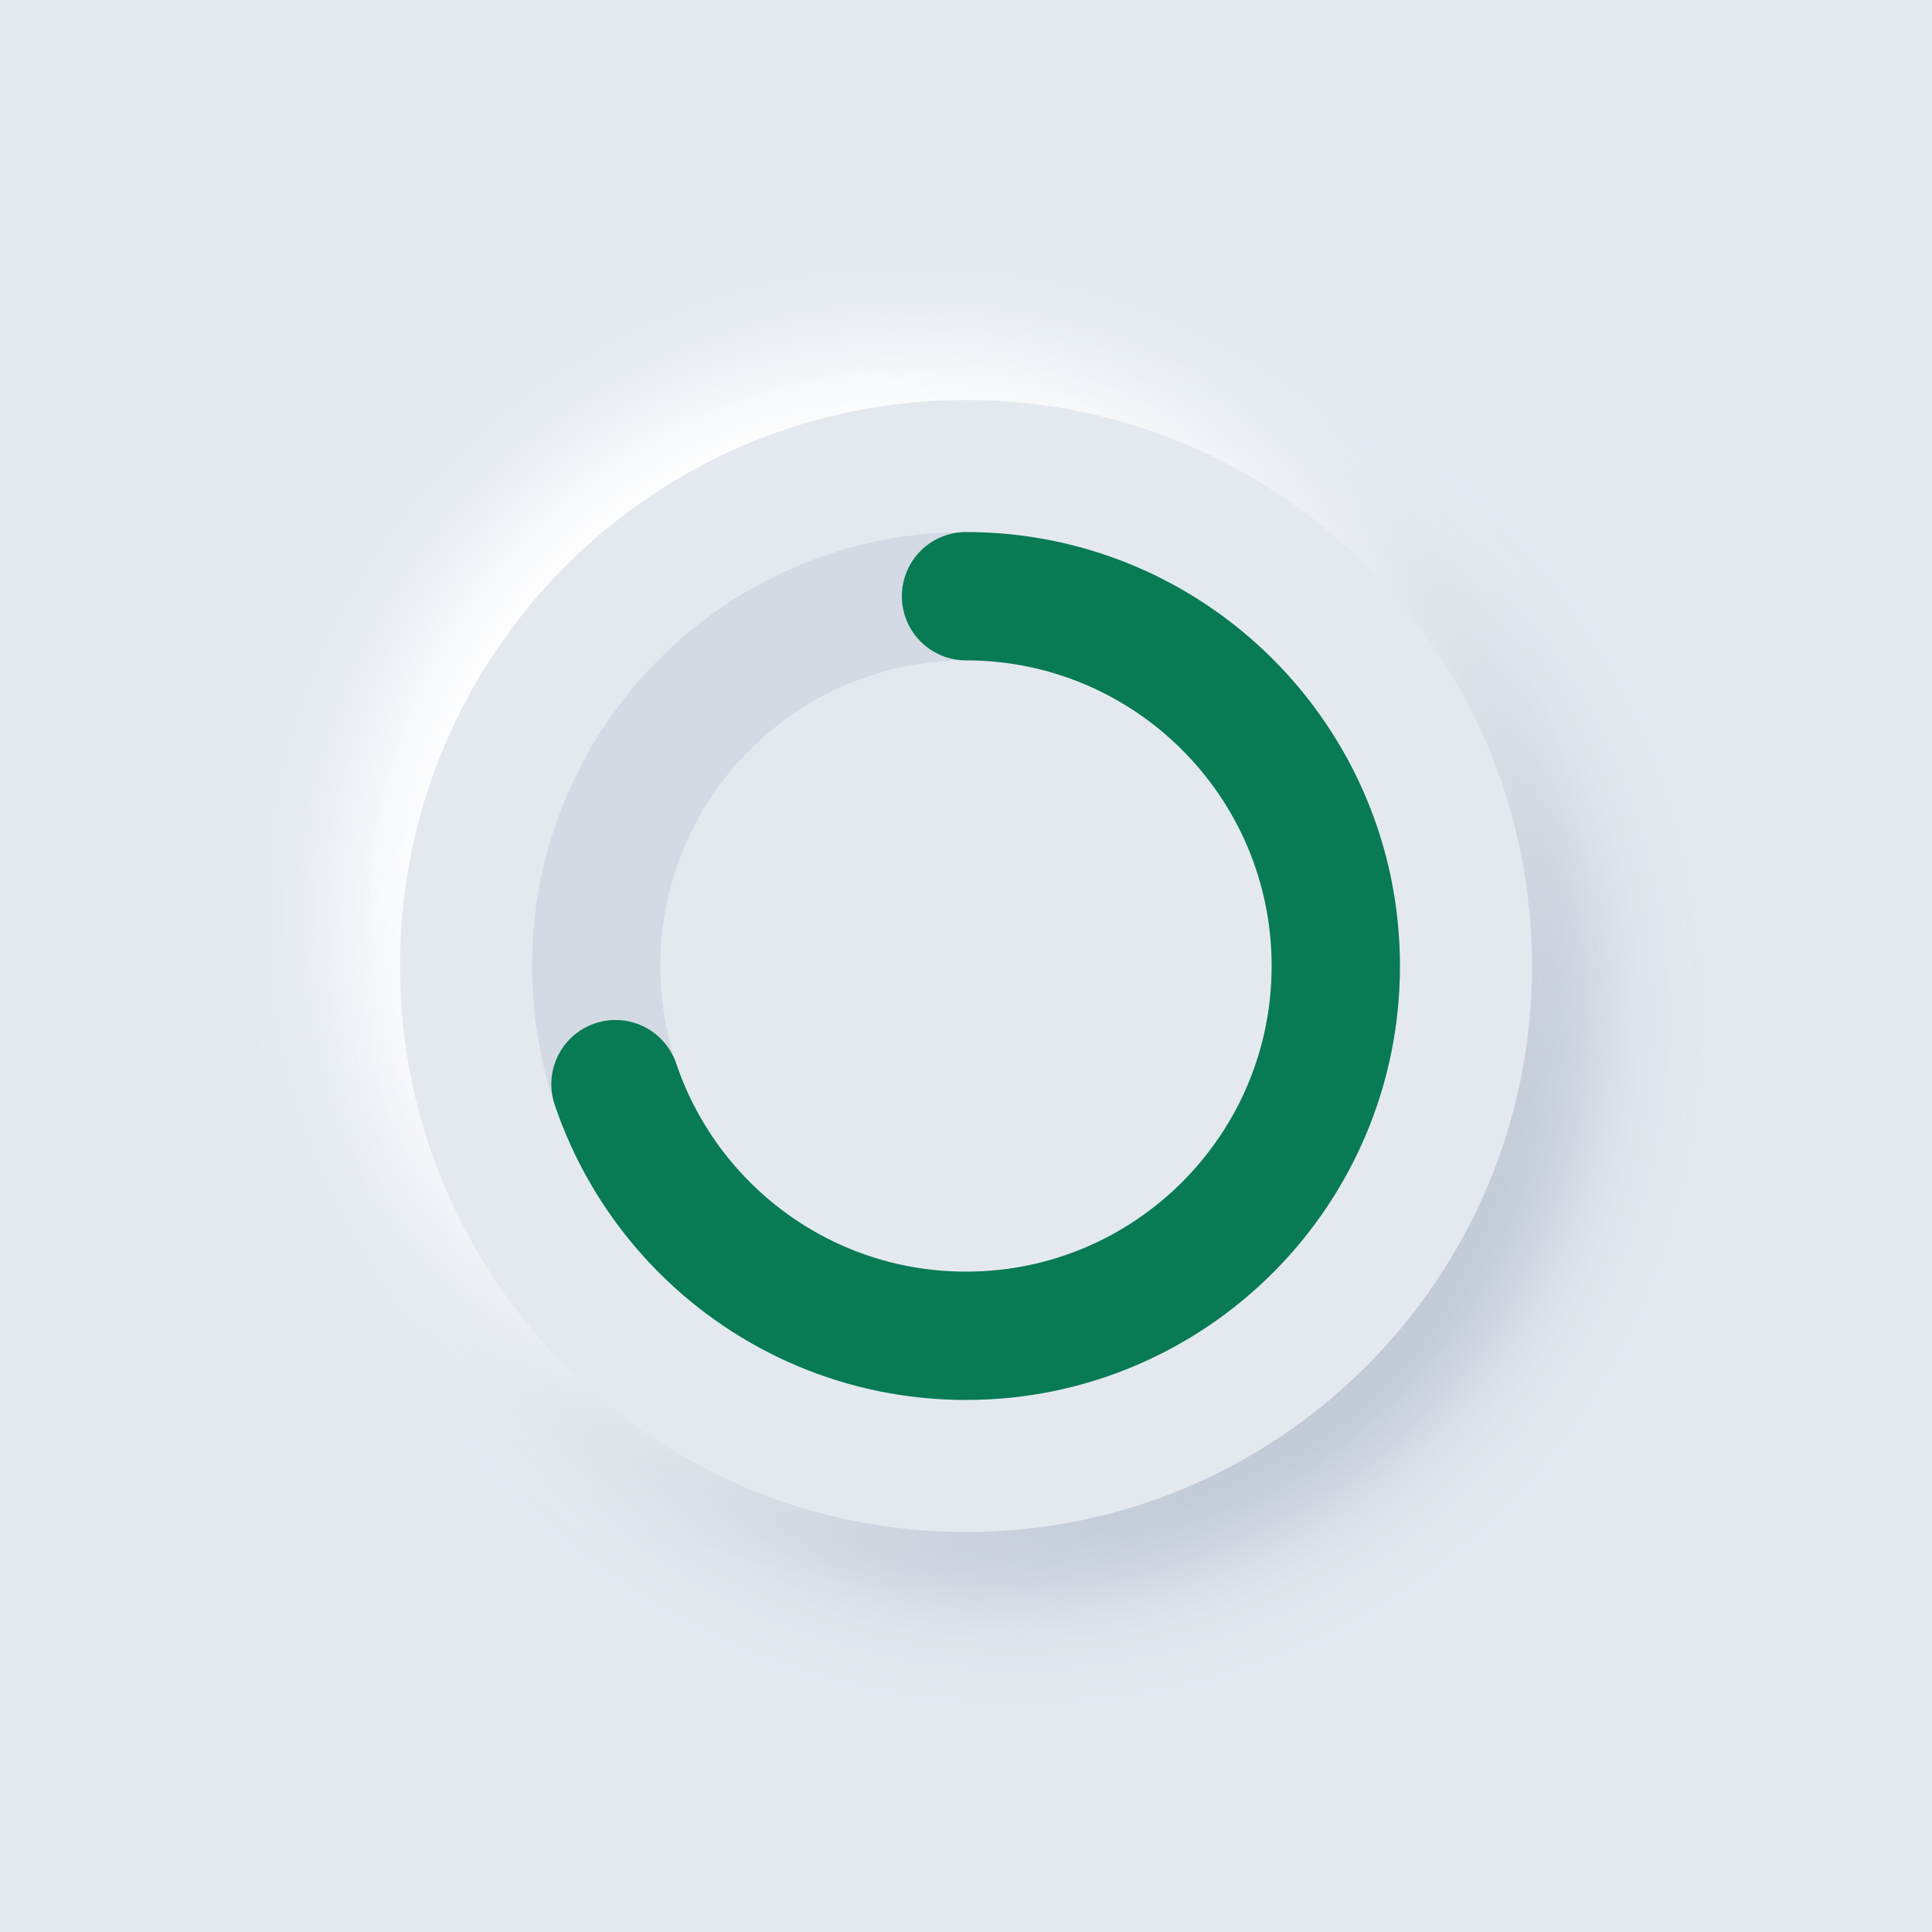
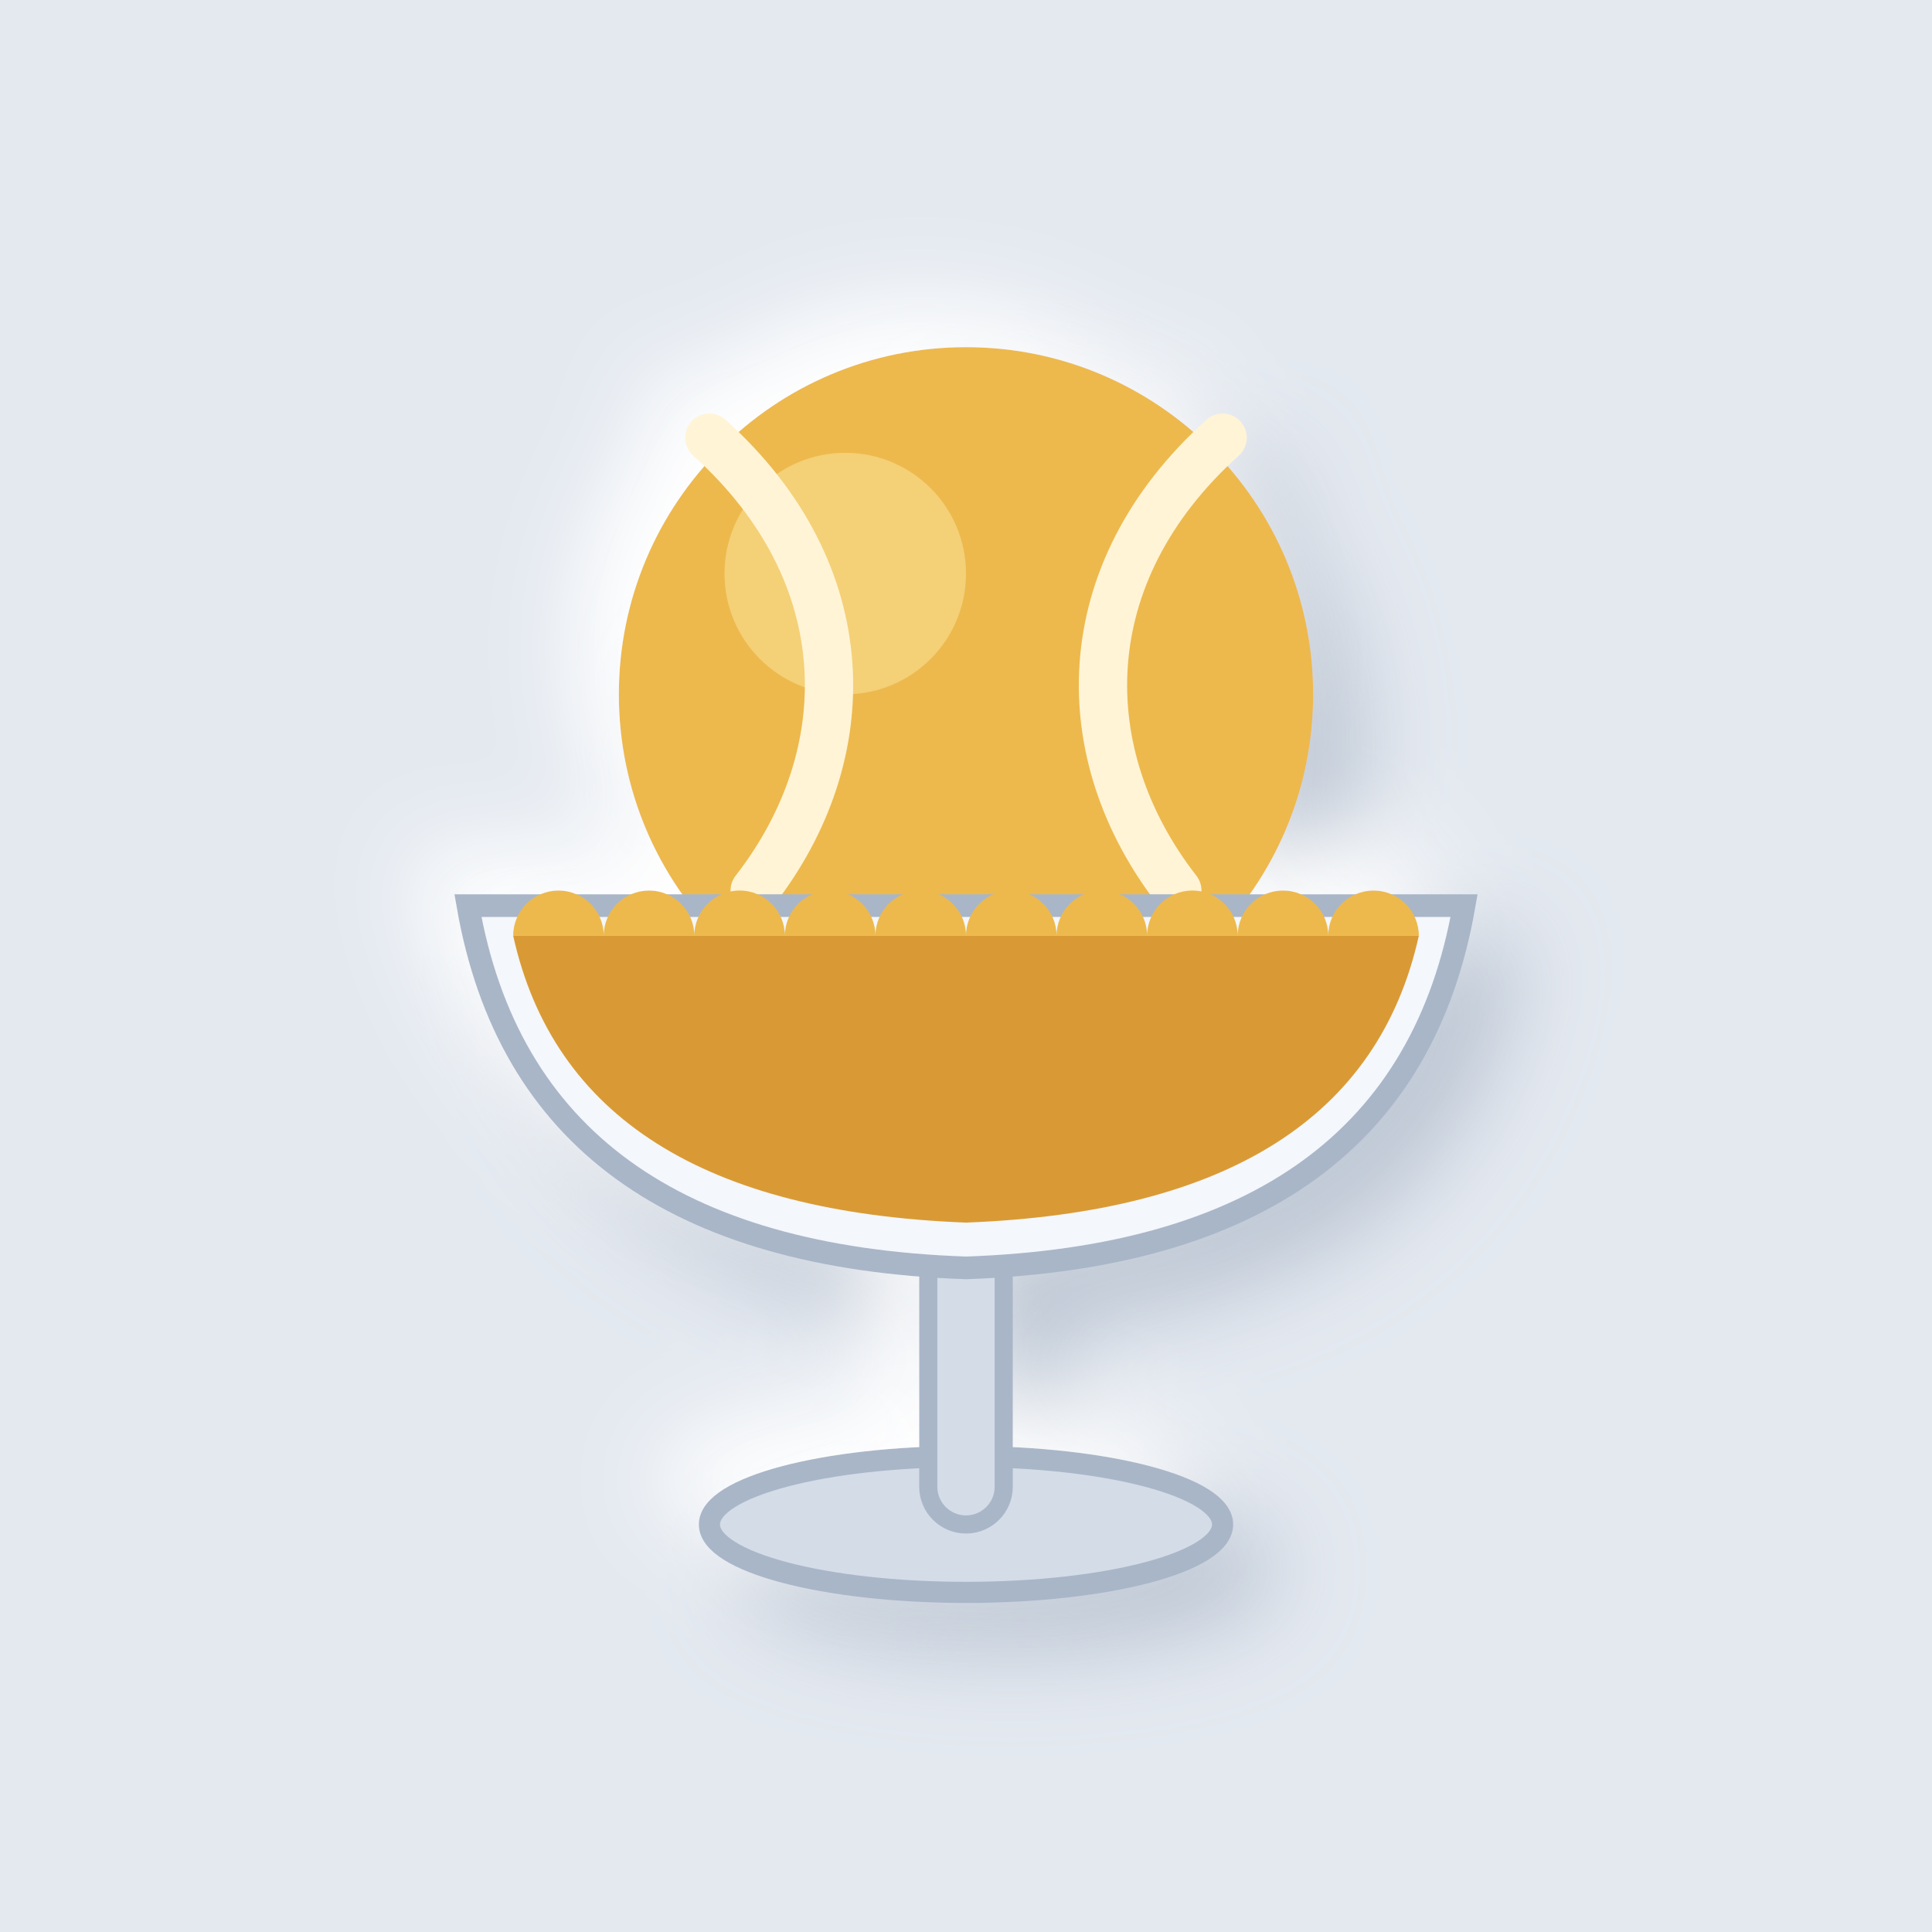
<svg xmlns="http://www.w3.org/2000/svg" viewBox="0 0 512 512">
  <defs>
    <filter id="raise" x="-30%" y="-30%" width="160%" height="160%">
-       <feGaussianBlur in="SourceAlpha" stdDeviation="14" result="blur" />
-       <feOffset in="blur" dx="14" dy="14" result="offsetDark" />
+       <feGaussianBlur in="SourceAlpha" stdDeviation="12" result="blur" />
+       <feOffset in="blur" dx="12" dy="12" result="offsetDark" />
      <feFlood flood-color="#BAC4D2" result="colourDark" />
      <feComposite in="colourDark" in2="offsetDark" operator="in" result="shadowDark" />
-       <feOffset in="blur" dx="-14" dy="-14" result="offsetLight" />
+       <feOffset in="blur" dx="-12" dy="-12" result="offsetLight" />
      <feFlood flood-color="#FFFFFF" result="colourLight" />
      <feComposite in="colourLight" in2="offsetLight" operator="in" result="shadowLight" />
      <feMerge>
        <feMergeNode in="shadowDark" />
        <feMergeNode in="shadowLight" />
        <feMergeNode in="SourceGraphic" />
      </feMerge>
    </filter>
  </defs>
  <rect width="512" height="512" fill="#E4E9F0" />
-   <circle cx="256" cy="256" r="150" fill="#E4E9F0" filter="url(#raise)" />
-   <circle cx="256" cy="256" r="98" fill="none" stroke="#D3DAE4" stroke-width="34" />
-   <circle cx="256" cy="256" r="98" fill="none" stroke="#087A54" stroke-width="34" stroke-linecap="round" stroke-dasharray="430 616" transform="rotate(-90 256 256)" />
+   <g filter="url(#raise)">
+     <g transform="translate(256 256) scale(4) translate(-60 -64)">
+       <ellipse cx="60" cy="101" rx="17" ry="4.5" fill="#D3DCE7" stroke="#A9B6C8" stroke-width="1.4" />
+       <rect x="57.5" y="81" width="5" height="20" rx="2.5" fill="#D3DCE7" stroke="#A9B6C8" stroke-width="1.2" />
+       <circle cx="60" cy="46" r="23" fill="#EDB94E" />
+       <circle cx="52" cy="38" r="8" fill="#F6D47E" opacity="0.85" />
+       <path d="M43 29 C53 38 53 50 46 59" fill="none" stroke="#FFF4D6" stroke-width="3.2" stroke-linecap="round" />
+       <path d="M77 29 C67 38 67 50 74 59" fill="none" stroke="#FFF4D6" stroke-width="3.2" stroke-linecap="round" />
+       <path d="M27 60 H93 Q89 83 60 84 Q31 83 27 60 Z" fill="#F4F7FB" stroke="#A9B6C8" stroke-width="1.5" />
+       <path d="M30 62 H90 Q86 80 60 81 Q34 80 30 62 Z" fill="#D99A35" />
+       <path d="M30 62 a3 3 0 0 1 6 0 a3 3 0 0 1 6 0 a3 3 0 0 1 6 0 a3 3 0 0 1 6 0 a3 3 0 0 1 6 0 a3 3 0 0 1 6 0 a3 3 0 0 1 6 0 a3 3 0 0 1 6 0 a3 3 0 0 1 6 0 a3 3 0 0 1 6 0 Z" fill="#EDB94E" />
+     </g>
+   </g>
</svg>
